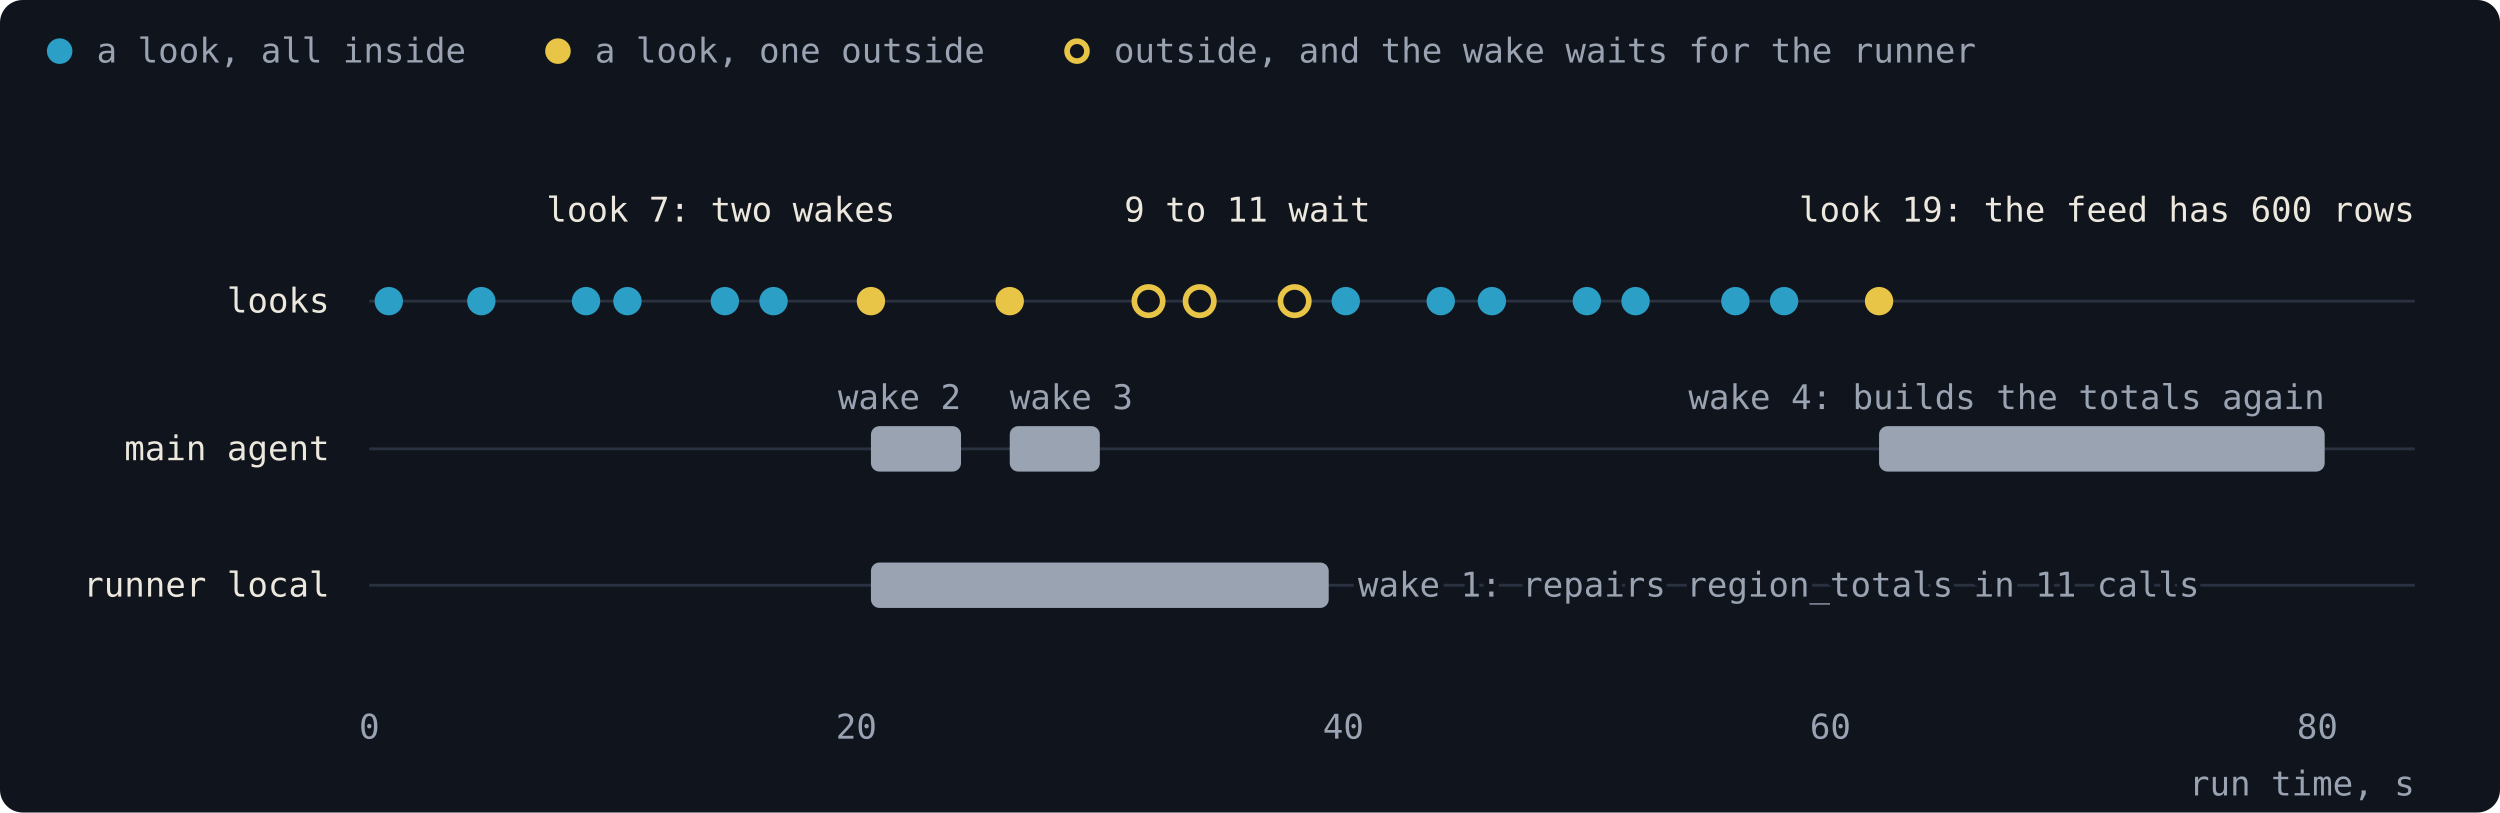
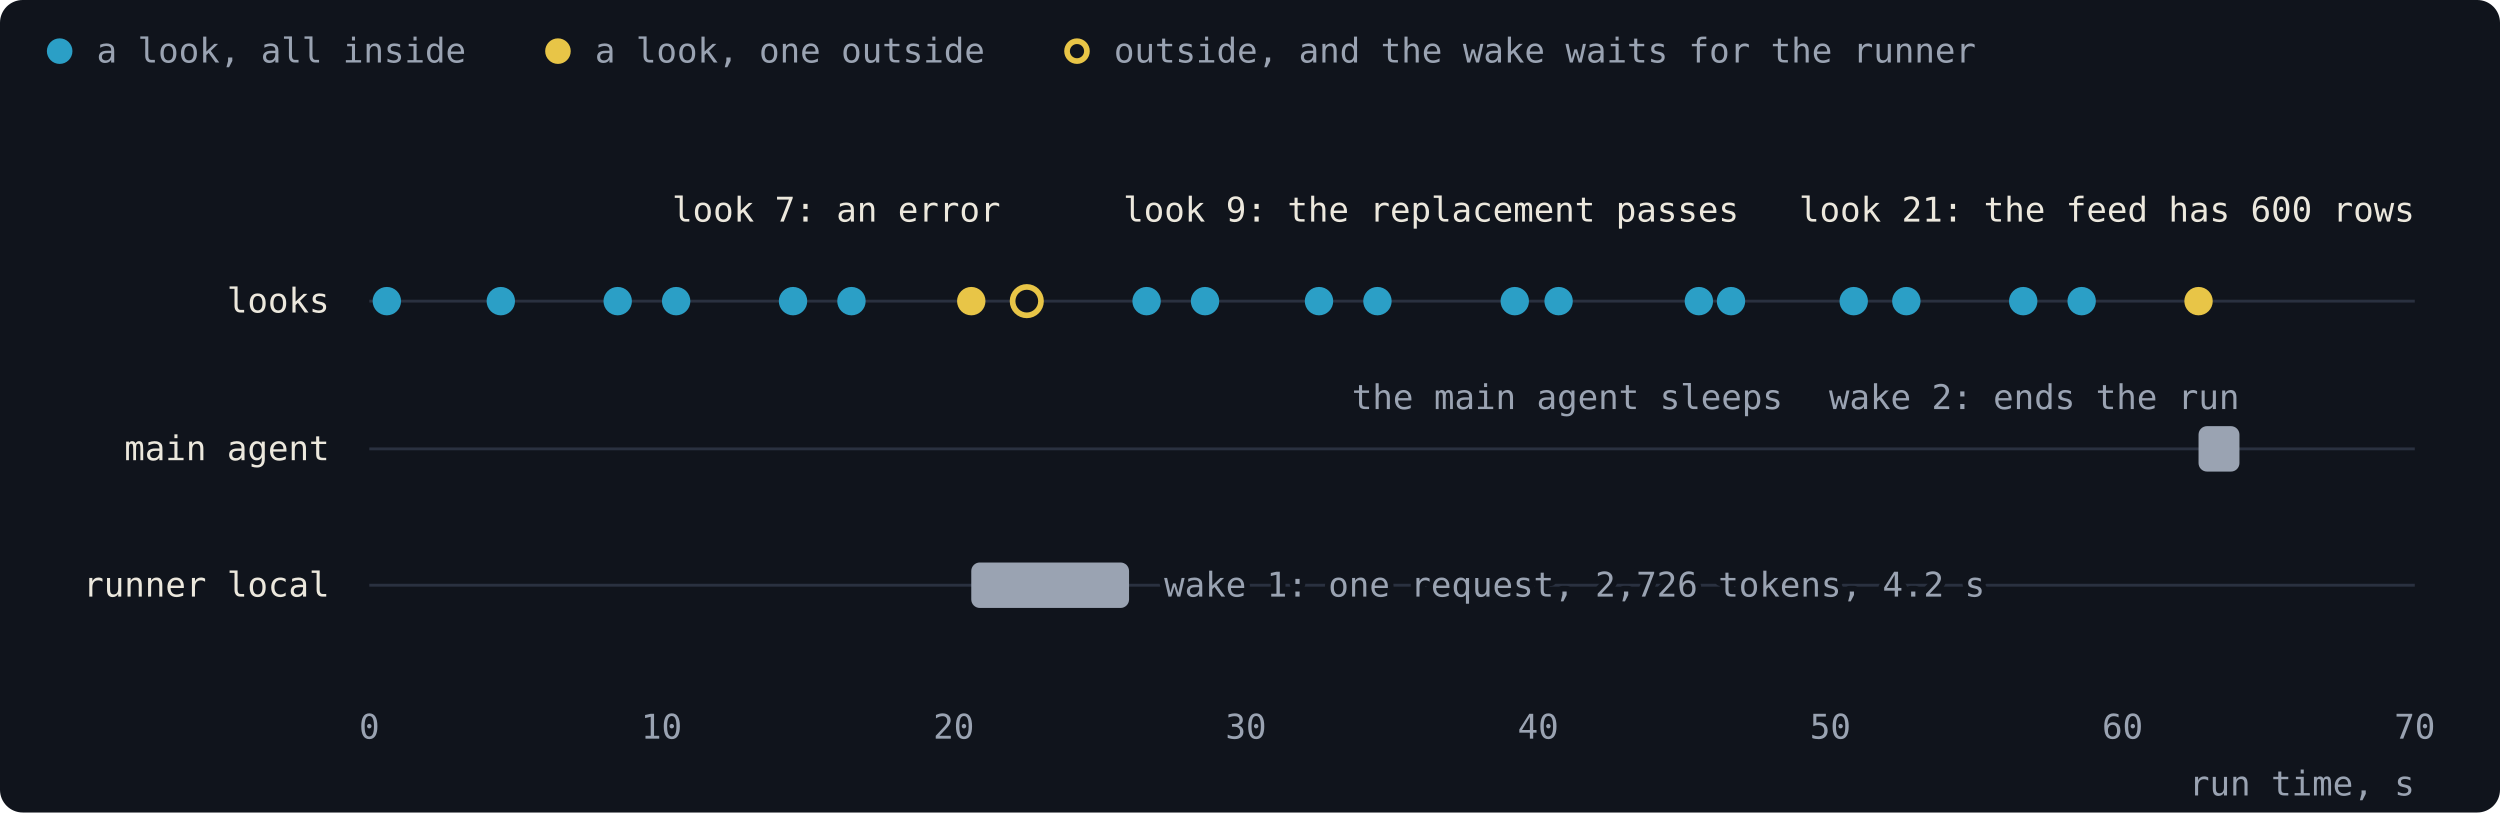
- <svg xmlns="http://www.w3.org/2000/svg" viewBox="0 -34 880 286.0" width="880" role="img" aria-label="Timeline of one run. Look 7 at 20.6 s gives two wakes. The local model works from 20.6 s to 39.4 s. The main agent is awake from 20.6 to 24.3 s, from 26.3 to 30.0 s, and from 62.0 to 80.3 s.">
+ <svg xmlns="http://www.w3.org/2000/svg" viewBox="0 -34 880 286.0" width="880" role="img" aria-label="Timeline of one run. Look 7 at 20.6 s finds an error and wakes the local model. The local model works from 20.6 s to 26.0 s. Look 9 at 26.6 s finds each sentence true. The main agent sleeps until 62.6 s, when the feed has 600 rows.">
  <style>
text { font-family: ui-monospace, SFMono-Regular, Menlo, Consolas, "DejaVu Sans Mono", monospace; font-size: 12px; fill: #ece8dd; }
text.m { fill: #9aa3b2; } text.s { font-family: Georgia, "Times New Roman", serif; font-style: italic; font-size: 14.5px; } text.h { font-weight: 600; }
.ax { stroke: #2a3140; stroke-width: 1; fill: none; } .ln { fill: none; stroke-width: 2; stroke-linejoin: round; stroke-linecap: round; }
.sb { stroke: #2B9FC6; } .sr { stroke: #C8763E; } .sg { stroke: #E8C547; } .sm { stroke: #9aa3b2; } .si { stroke: #ece8dd; } .sx { stroke: #F0685A; }
.fb { fill: #2B9FC6; } .fr { fill: #C8763E; } .fg { fill: #E8C547; } .fx, text.fx { fill: #F0685A; } .fbg, text.fbg { fill: #10141c; } .fp { fill: #161b25; } .fn { fill: none; } .fm { fill: #9aa3b2; }
.box { fill: #161b25; stroke: #2a3140; stroke-width: 1.5; } .dash { stroke-dasharray: 5 5; }
text.halo { paint-order: stroke; stroke: #10141c; stroke-width: 4px; stroke-linejoin: round; }
.chip.on rect { stroke: #E8C547; stroke-width: 2.5; }
</style>
  <rect x="0" y="-34" width="880" height="286.0" rx="8" fill="#10141c" />
  <circle cx="21" cy="-16" r="4.5" fill="#2B9FC6" />
  <text x="34" y="-12" class="m">a look, all inside</text>
  <circle cx="196.4" cy="-16" r="4.5" fill="#E8C547" />
  <text x="209.4" y="-12" class="m">a look, one outside</text>
  <circle cx="379.1" cy="-16" r="3.5" fill="#10141c" stroke="#E8C547" stroke-width="2" />
  <text x="392.1" y="-12" class="m">outside, and the wake waits for the runner</text>
  <text x="116" y="76" text-anchor="end">looks</text>
  <line x1="130" x2="850" y1="72" y2="72" class="ax" />
  <text x="116" y="128" text-anchor="end">main agent</text>
  <line x1="130" x2="850" y1="124" y2="124" class="ax" />
  <text x="116" y="176" text-anchor="end">runner local</text>
  <line x1="130" x2="850" y1="172" y2="172" class="ax" />
  <text x="130" y="226" text-anchor="middle" class="m">0</text>
-   <text x="301.429" y="226" text-anchor="middle" class="m">20</text>
-   <text x="472.857" y="226" text-anchor="middle" class="m">40</text>
-   <text x="644.286" y="226" text-anchor="middle" class="m">60</text>
-   <text x="815.714" y="226" text-anchor="middle" class="m">80</text>
+   <text x="232.857" y="226" text-anchor="middle" class="m">10</text>
+   <text x="335.714" y="226" text-anchor="middle" class="m">20</text>
+   <text x="438.571" y="226" text-anchor="middle" class="m">30</text>
+   <text x="541.429" y="226" text-anchor="middle" class="m">40</text>
+   <text x="644.286" y="226" text-anchor="middle" class="m">50</text>
+   <text x="747.143" y="226" text-anchor="middle" class="m">60</text>
+   <text x="850" y="226" text-anchor="middle" class="m">70</text>
  <text x="850" y="246" text-anchor="end" class="m">run time, s</text>
-   <circle cx="136.857" cy="72" r="5" class="fb" stroke-width="0" />
-   <circle cx="169.429" cy="72" r="5" class="fb" stroke-width="0" />
-   <circle cx="206.286" cy="72" r="5" class="fb" stroke-width="0" />
-   <circle cx="220.857" cy="72" r="5" class="fb" stroke-width="0" />
-   <circle cx="255.143" cy="72" r="5" class="fb" stroke-width="0" />
-   <circle cx="272.286" cy="72" r="5" class="fb" stroke-width="0" />
-   <circle cx="306.571" cy="72" r="5" class="fg" stroke-width="0" />
-   <circle cx="355.429" cy="72" r="5" class="fg" stroke-width="0" />
-   <circle cx="404.286" cy="72" r="5" class="fbg sg" stroke-width="2" />
-   <circle cx="422.286" cy="72" r="5" class="fbg sg" stroke-width="2" />
-   <circle cx="455.714" cy="72" r="5" class="fbg sg" stroke-width="2" />
-   <circle cx="473.714" cy="72" r="5" class="fb" stroke-width="0" />
-   <circle cx="507.143" cy="72" r="5" class="fb" stroke-width="0" />
-   <circle cx="525.143" cy="72" r="5" class="fb" stroke-width="0" />
-   <circle cx="558.571" cy="72" r="5" class="fb" stroke-width="0" />
-   <circle cx="575.714" cy="72" r="5" class="fb" stroke-width="0" />
-   <circle cx="610.857" cy="72" r="5" class="fb" stroke-width="0" />
-   <circle cx="628" cy="72" r="5" class="fb" stroke-width="0" />
-   <circle cx="661.429" cy="72" r="5" class="fg" stroke-width="0" />
-   <text x="315.143" y="44" text-anchor="end">look 7: two wakes</text>
-   <text x="395.714" y="44">9 to 11 wait</text>
-   <text x="850" y="44" text-anchor="end">look 19: the feed has 600 rows</text>
-   <rect x="306.571" y="116" width="31.714" height="16" rx="3" class="fm" />
-   <text x="338.286" y="110" text-anchor="end" class="m">wake 2</text>
-   <rect x="355.429" y="116" width="31.714" height="16" rx="3" class="fm" />
-   <text x="355.429" y="110" text-anchor="start" class="m">wake 3</text>
-   <rect x="661.429" y="116" width="156.857" height="16" rx="3" class="fm" />
-   <text x="818.286" y="110" text-anchor="end" class="m">wake 4: builds the totals again</text>
-   <rect x="306.571" y="164" width="161.143" height="16" rx="3" class="fm" />
-   <text x="478" y="176" class="m halo">wake 1: repairs region_totals in 11 calls</text>
+   <circle cx="136.171" cy="72" r="5" class="fb" stroke-width="0" />
+   <circle cx="176.286" cy="72" r="5" class="fb" stroke-width="0" />
+   <circle cx="217.429" cy="72" r="5" class="fb" stroke-width="0" />
+   <circle cx="238" cy="72" r="5" class="fb" stroke-width="0" />
+   <circle cx="279.143" cy="72" r="5" class="fb" stroke-width="0" />
+   <circle cx="299.714" cy="72" r="5" class="fb" stroke-width="0" />
+   <circle cx="341.886" cy="72" r="5" class="fg" stroke-width="0" />
+   <circle cx="361.429" cy="72" r="5" class="fbg sg" stroke-width="2" />
+   <circle cx="403.6" cy="72" r="5" class="fb" stroke-width="0" />
+   <circle cx="424.171" cy="72" r="5" class="fb" stroke-width="0" />
+   <circle cx="464.286" cy="72" r="5" class="fb" stroke-width="0" />
+   <circle cx="484.857" cy="72" r="5" class="fb" stroke-width="0" />
+   <circle cx="533.2" cy="72" r="5" class="fb" stroke-width="0" />
+   <circle cx="548.629" cy="72" r="5" class="fb" stroke-width="0" />
+   <circle cx="598" cy="72" r="5" class="fb" stroke-width="0" />
+   <circle cx="609.314" cy="72" r="5" class="fb" stroke-width="0" />
+   <circle cx="652.514" cy="72" r="5" class="fb" stroke-width="0" />
+   <circle cx="671.029" cy="72" r="5" class="fb" stroke-width="0" />
+   <circle cx="712.171" cy="72" r="5" class="fb" stroke-width="0" />
+   <circle cx="732.743" cy="72" r="5" class="fb" stroke-width="0" />
+   <circle cx="773.886" cy="72" r="5" class="fg" stroke-width="0" />
+   <text x="352.171" y="44" text-anchor="end">look 7: an error</text>
+   <text x="395.371" y="44">look 9: the replacement passes</text>
+   <text x="850" y="44" text-anchor="end">look 21: the feed has 600 rows</text>
+   <text x="551.714" y="110" text-anchor="middle" class="m">the main agent sleeps</text>
+   <rect x="773.886" y="116" width="14.4" height="16" rx="3" class="fm" />
+   <text x="788.286" y="110" text-anchor="end" class="m">wake 2: ends the run</text>
+   <rect x="341.886" y="164" width="55.543" height="16" rx="3" class="fm" />
+   <text x="409.771" y="176" class="m halo">wake 1: one request, 2,726 tokens, 4.2 s</text>
  <line y1="50" y2="196" class="ax sg" visibility="hidden" />
</svg>
